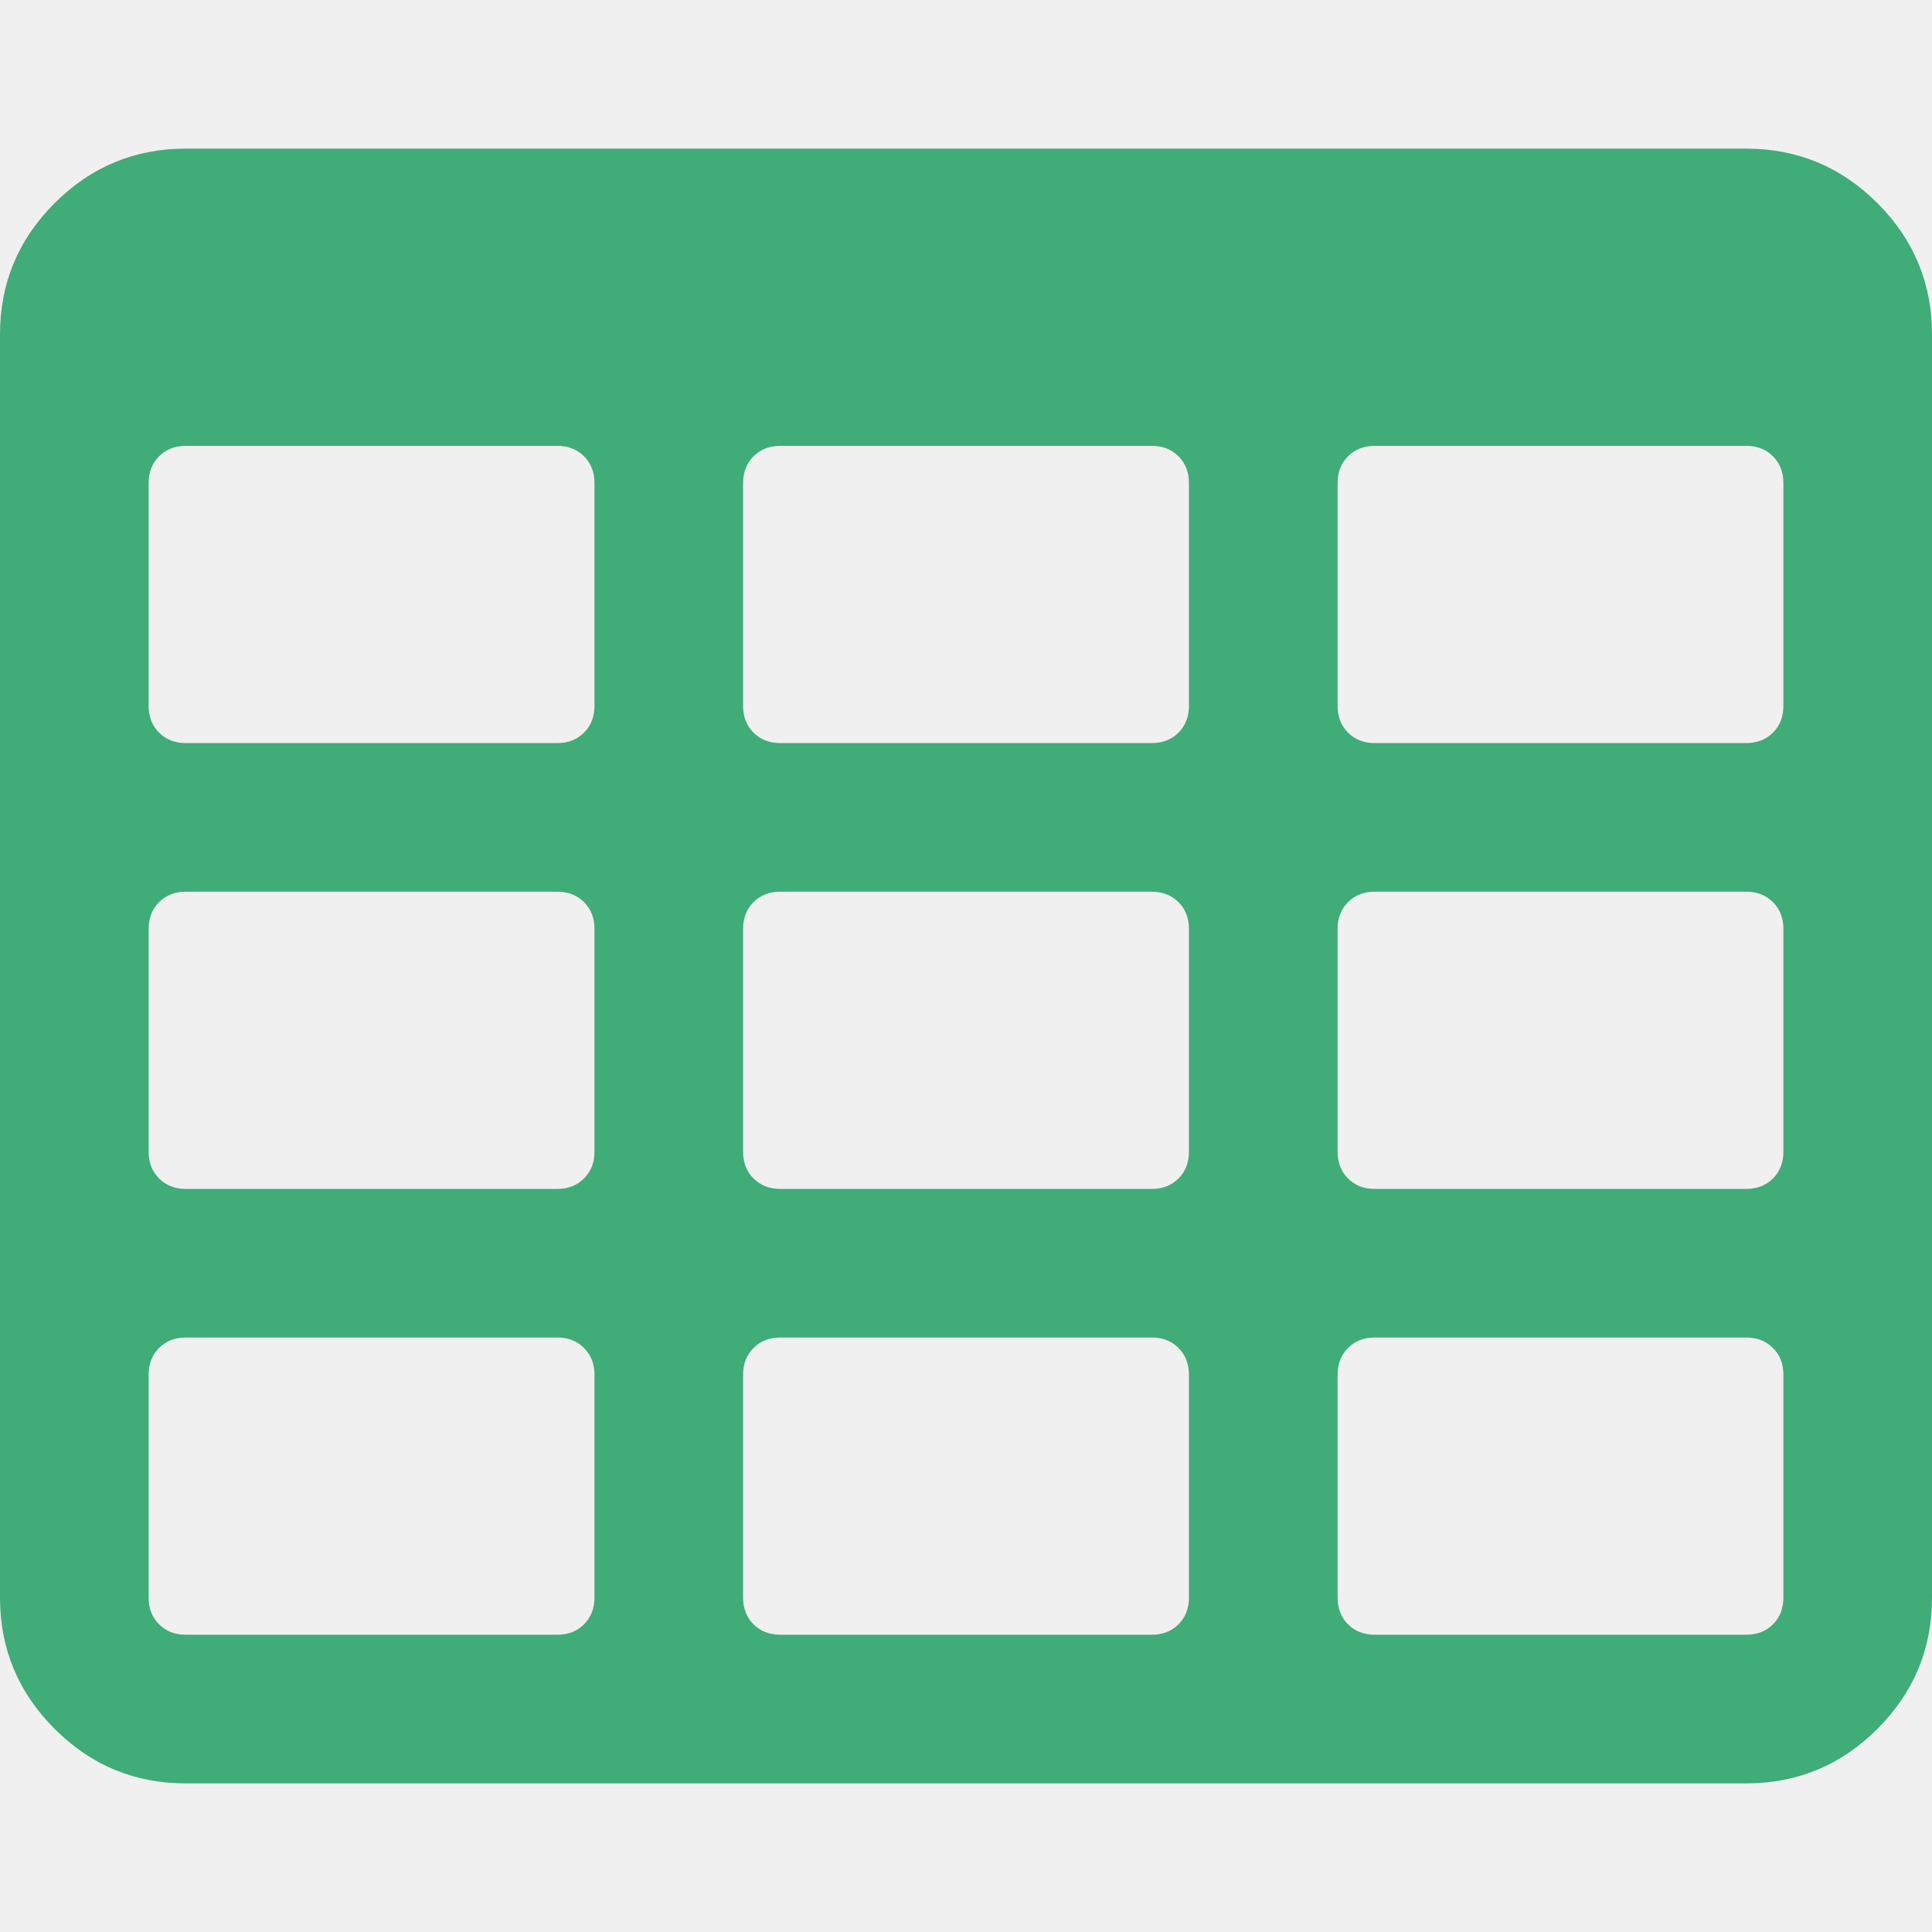
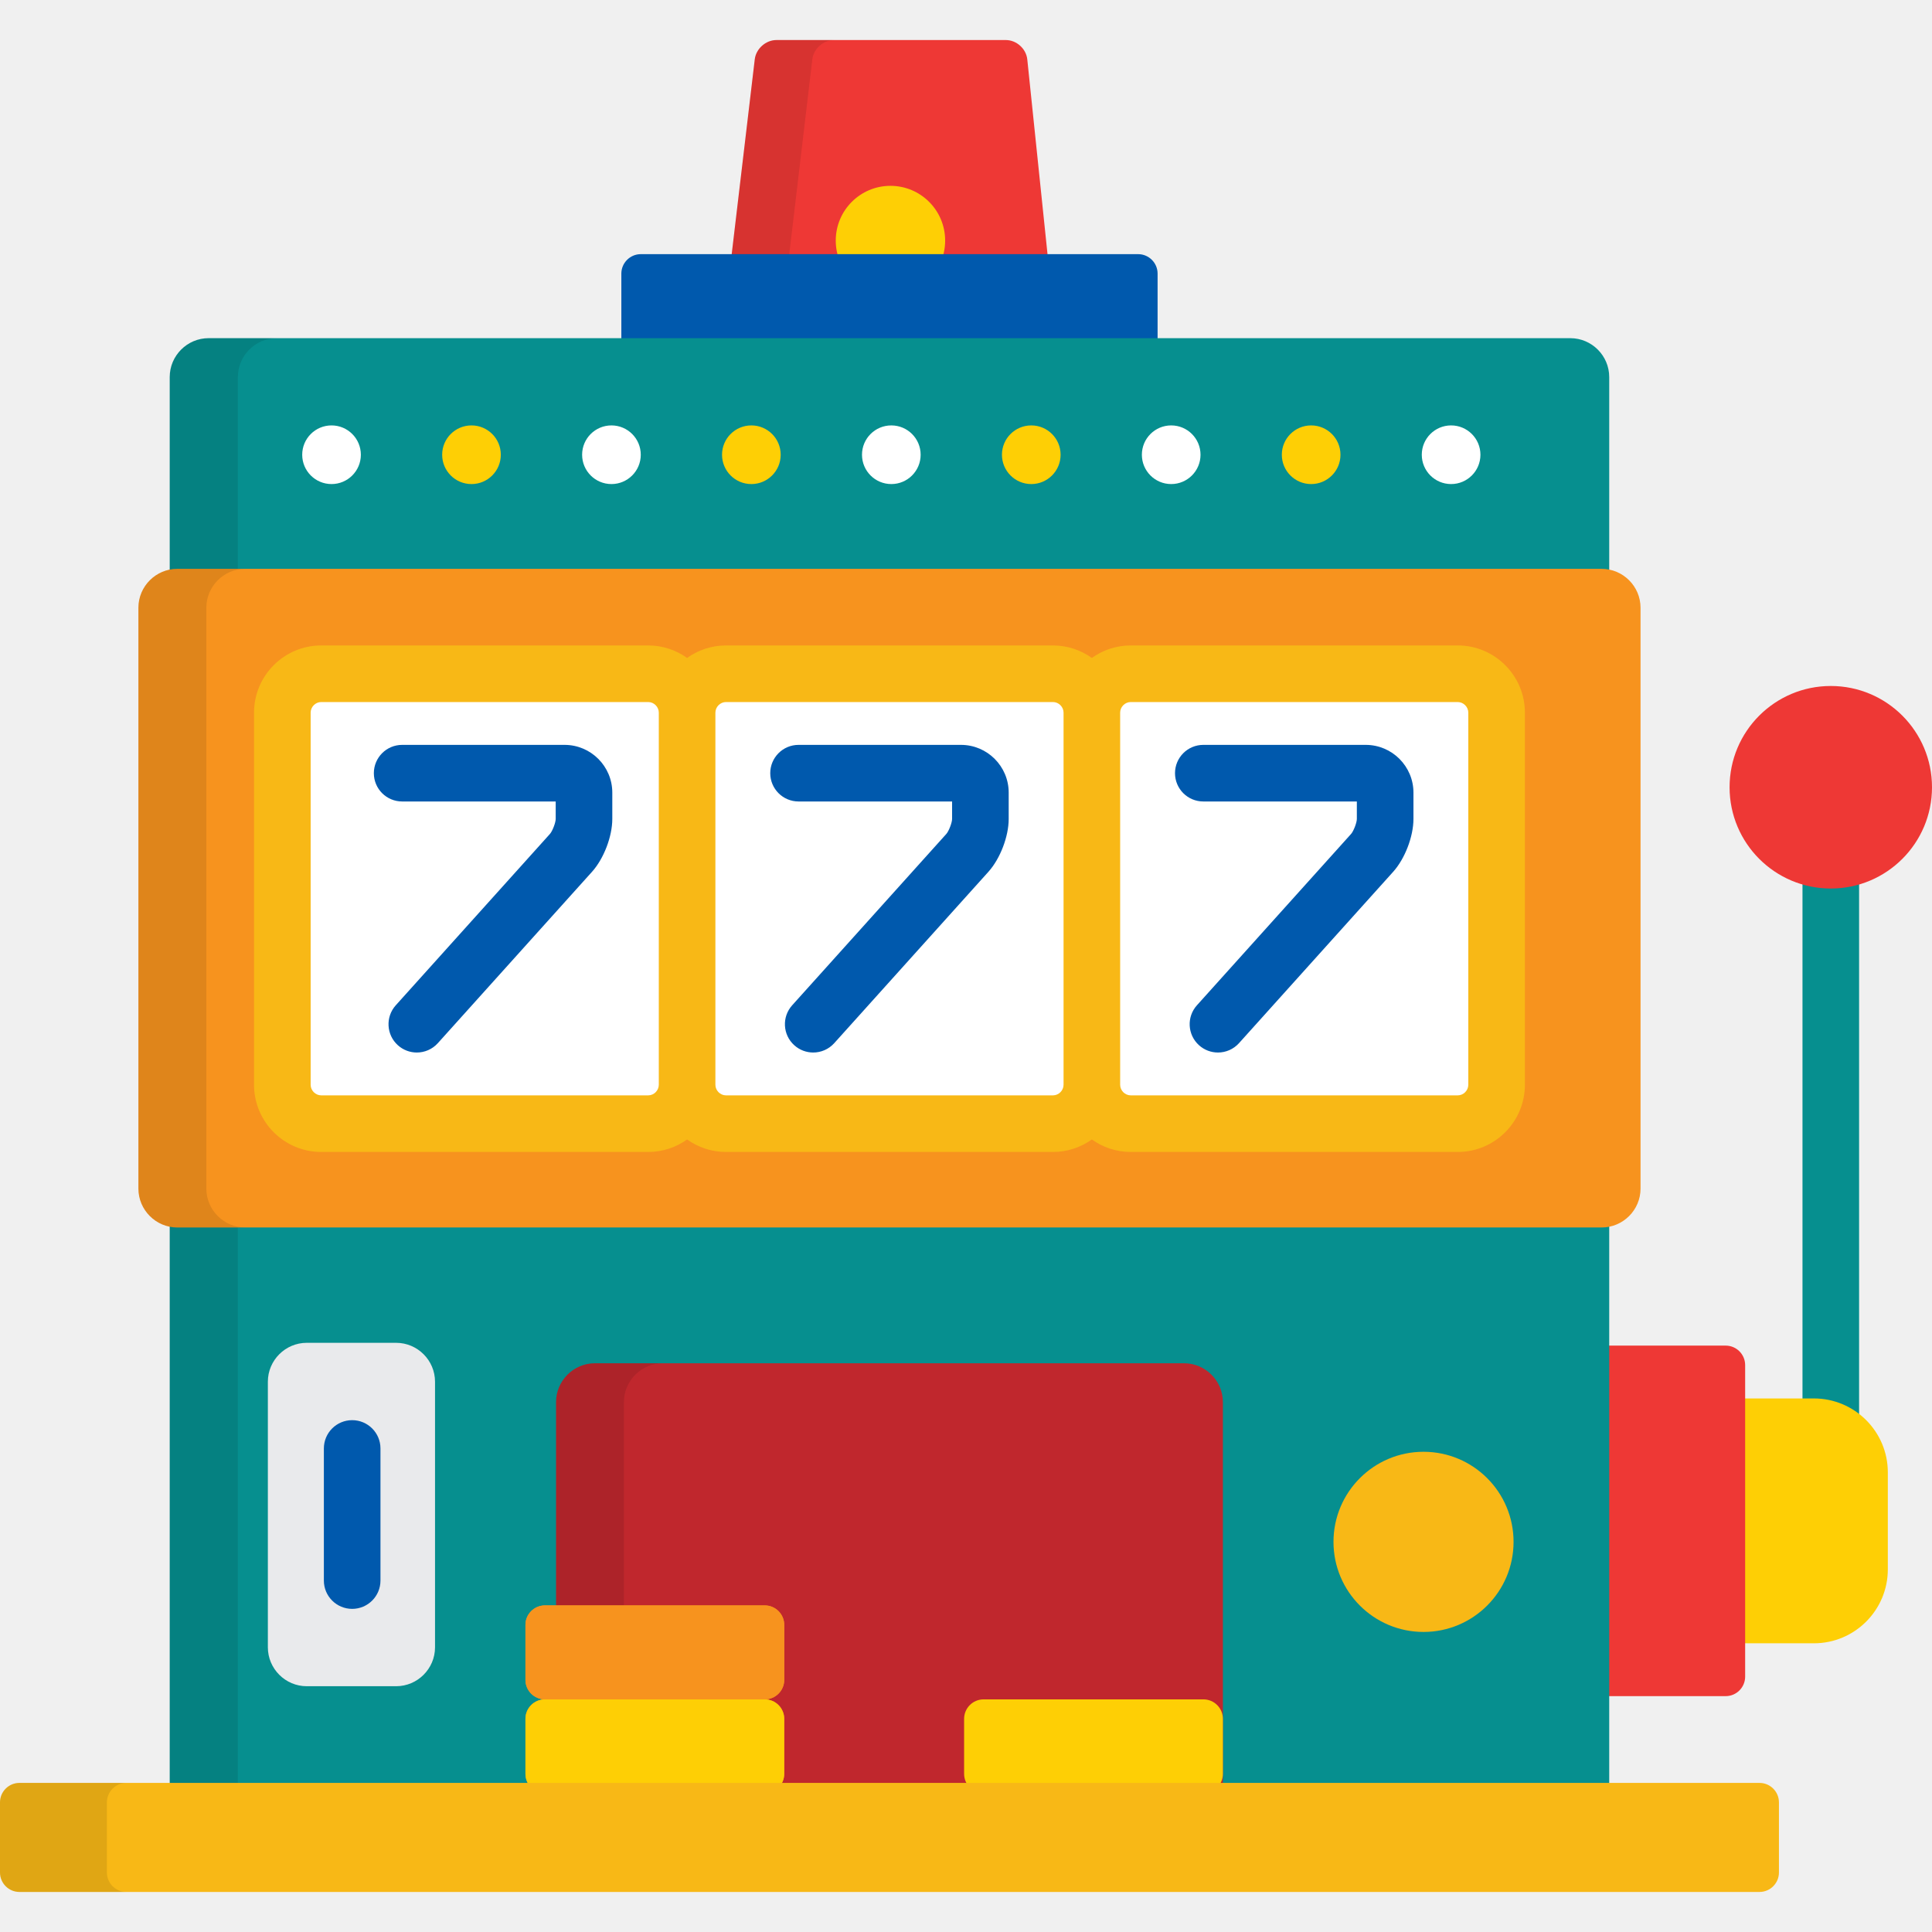
- <svg xmlns="http://www.w3.org/2000/svg" version="1.1" id="Capa_1" x="0px" y="0px" width="512px" height="512px" viewBox="0 0 475.082 475.081" style="enable-background:new 0 0 475.082 475.081;" xml:space="preserve">
+ <svg xmlns="http://www.w3.org/2000/svg" version="1.1" id="Capa_1" x="0px" y="0px" viewBox="0 0 512.002 512.002" style="enable-background:new 0 0 512.002 512.002;" xml:space="preserve">
+   <rect x="477.68" y="211.391" style="fill:#068F8F;" width="15" height="186.86" />
+   <path style="fill:#EE3835;" d="M278.053,71.682c0.293,2.819-1.786,5.126-4.619,5.126h-75.493c-2.833,0-4.878-2.303-4.545-5.117  l6.625-55.961c0.334-2.815,2.924-5.118,5.757-5.118h60.781c2.833,0,5.39,2.307,5.683,5.126L278.053,71.682z" />
+   <ellipse style="fill:#FECF05;" cx="235.98" cy="63.755" rx="14.495" ry="14.505" />
+   <path style="opacity:0.1;enable-background:new    ;" d="M208.647,71.69l6.625-55.961c0.334-2.815,2.924-5.118,5.757-5.118h-15.251  c-2.833,0-5.424,2.303-5.757,5.118l-6.625,55.961c-0.333,2.814,1.712,5.117,4.545,5.117h15.251  C210.359,76.808,208.314,74.505,208.647,71.69z" />
+   <path style="fill:#0059AD;" d="M306.776,97.365c0,2.835-2.318,5.153-5.151,5.153h-131.81c-2.833,0-5.151-2.318-5.151-5.153V72.506  c0-2.834,2.318-5.153,5.151-5.153h131.81c2.833,0,5.151,2.319,5.151,5.153V97.365z" />
+   <path style="fill:#FECF05;" d="M500.297,415.884c0,10.83-8.776,19.609-19.601,19.609h-36.102c-10.826,0-19.601-8.779-19.601-19.609  v-25.67c0-10.83,8.775-19.609,19.601-19.609h36.102c10.825,0,19.601,8.779,19.601,19.609V415.884z" />
+   <path style="fill:#EE3835;" d="M462.484,444.342c0,2.834-2.318,5.153-5.151,5.153h-33.025c-2.833,0-5.151-2.319-5.151-5.153v-82.586  c0-2.834,2.318-5.153,5.151-5.153h33.025c2.833,0,5.151,2.319,5.151,5.153V444.342z" />
+   <path style="fill:#068F8F;" d="M426.462,473.891c0,5.668-4.636,10.306-10.302,10.306H55.281c-5.666,0-10.302-4.638-10.302-10.306  V99.927c0-5.668,4.636-10.307,10.302-10.307H416.16c5.666,0,10.302,4.639,10.302,10.307V473.891z" />
+   <path style="opacity:0.1;enable-background:new    ;" d="M63.04,473.891V99.927c0-5.668,4.636-10.307,10.302-10.307H55.281  c-5.666,0-10.302,4.639-10.302,10.307v373.964c0,5.668,4.636,10.306,10.302,10.306h18.062  C67.677,484.196,63.04,479.559,63.04,473.891z" />
+   <path style="fill:#F7931E;" d="M434.763,314.988c0,5.668-4.636,10.307-10.302,10.307H46.98c-5.666,0-10.302-4.639-10.302-10.307  v-153.93c0-5.668,4.636-10.307,10.302-10.307h377.48c5.666,0,10.302,4.639,10.302,10.307L434.763,314.988L434.763,314.988z" />
+   <path style="opacity:0.1;enable-background:new    ;" d="M54.681,314.988v-153.93c0-5.668,4.636-10.307,10.302-10.307H46.98  c-5.666,0-10.302,4.639-10.302,10.307v153.93c0,5.668,4.636,10.307,10.302,10.307h18.002  C59.316,325.295,54.681,320.656,54.681,314.988z" />
+   <path style="fill:#C0272D;" d="M324.081,474.659c0,5.669-4.636,10.307-10.302,10.307H157.662c-5.666,0-10.302-4.638-10.302-10.307  V371.587c0-5.669,4.636-10.307,10.302-10.307H313.78c5.666,0,10.302,4.638,10.302,10.307v103.072H324.081z" />
+   <path style="opacity:0.1;enable-background:new    ;" d="M165.344,474.659V371.587c0-5.669,4.636-10.307,10.302-10.307h-17.984  c-5.666,0-10.302,4.638-10.302,10.307v103.072c0,5.669,4.636,10.307,10.302,10.307h17.984  C169.98,484.966,165.344,480.328,165.344,474.659z" />
+   <path style="fill:#F7931E;" d="M207.829,445.198v-14.593c0-2.834-2.318-5.152-5.151-5.152H144.4c-2.833,0-5.151,2.318-5.151,5.152  v14.593c0,2.834,2.318,5.153,5.151,5.153c-2.833,0-5.151,2.318-5.151,5.153v14.593c0,2.835,2.318,5.153,5.151,5.153h58.278  c2.833,0,5.151-2.318,5.151-5.153v-14.593c0-2.835-2.318-5.153-5.151-5.153C205.511,450.352,207.829,448.032,207.829,445.198z" />
+   <path style="fill:#FECF05;" d="M324.081,470.098c0,2.835-2.318,5.153-5.151,5.153h-58.278c-2.833,0-5.151-2.318-5.151-5.153v-14.593  c0-2.835,2.318-5.153,5.151-5.153h58.278c2.833,0,5.151,2.318,5.151,5.153V470.098z" />
+   <path style="fill:#FFFFFF;" d="M182.089,287.476c0,5.668-4.636,10.307-10.302,10.307H85.126c-5.666,0-10.302-4.639-10.302-10.307  v-98.619c0-5.669,4.636-10.307,10.302-10.307h86.661c5.666,0,10.302,4.638,10.302,10.307V287.476z" />
+   <path style="fill:#0059AD;" d="M110.459,278.929c-1.787,0-3.581-0.635-5.014-1.925c-3.08-2.771-3.33-7.512-0.56-10.592  l40.859-45.415c0.653-0.727,1.522-2.989,1.522-3.968v-4.628h-40.691c-4.142,0-7.5-3.357-7.5-7.5s3.358-7.5,7.5-7.5h43.04  c6.976,0,12.651,5.676,12.651,12.652v6.976c0,4.651-2.258,10.538-5.369,13.999l-40.861,45.417  C114.556,278.091,112.512,278.929,110.459,278.929z" />
+   <path style="fill:#FFFFFF;" d="M289.353,287.476c0,5.668-4.636,10.307-10.302,10.307H192.39c-5.666,0-10.302-4.639-10.302-10.307  v-98.619c0-5.669,4.636-10.307,10.302-10.307h86.661c5.666,0,10.302,4.638,10.302,10.307V287.476z" />
+   <path style="fill:#0059AD;" d="M215.509,278.929c-1.787,0-3.581-0.635-5.014-1.925c-3.08-2.77-3.33-7.512-0.56-10.592l40.858-45.415  c0.653-0.727,1.522-2.989,1.522-3.968v-4.628h-40.69c-4.142,0-7.5-3.357-7.5-7.5s3.358-7.5,7.5-7.5h43.039  c6.976,0,12.651,5.676,12.651,12.652v6.976c0,4.651-2.258,10.538-5.369,13.999l-40.86,45.417  C219.606,278.091,217.562,278.929,215.509,278.929z" />
+   <path style="fill:#FFFFFF;" d="M396.616,287.476c0,5.668-4.636,10.307-10.302,10.307h-86.659c-5.666,0-10.302-4.639-10.302-10.307  v-98.619c0-5.669,4.636-10.307,10.302-10.307h86.659c5.666,0,10.302,4.638,10.302,10.307V287.476z" />
+   <path style="fill:#F8B816;" d="M386.314,171.05h-86.659c-3.84,0-7.391,1.235-10.302,3.312c-2.911-2.076-6.462-3.312-10.302-3.312  H192.39c-3.84,0-7.391,1.235-10.302,3.312c-2.911-2.076-6.462-3.312-10.302-3.312h-86.66c-9.816,0-17.802,7.988-17.802,17.807  v98.619c0,9.818,7.986,17.807,17.802,17.807h86.661c3.84,0,7.391-1.235,10.302-3.312c2.911,2.076,6.462,3.312,10.302,3.312h86.661  c3.84,0,7.391-1.235,10.302-3.312c2.911,2.076,6.462,3.312,10.302,3.312h86.659c9.816,0,17.802-7.988,17.802-17.807v-98.619  C404.116,179.038,396.13,171.05,386.314,171.05z M171.787,290.282H85.126c-1.519,0-2.802-1.285-2.802-2.807v-98.619  c0-1.521,1.283-2.807,2.802-2.807h86.661c1.519,0,2.802,1.285,2.802,2.807v98.619C174.589,288.997,173.306,290.282,171.787,290.282z   M279.052,290.282h-86.661c-1.519,0-2.802-1.285-2.802-2.807v-98.619c0-1.521,1.283-2.807,2.802-2.807h86.661  c1.518,0,2.802,1.285,2.802,2.807v98.619C281.853,288.997,280.57,290.282,279.052,290.282z M389.116,287.476  c0,1.521-1.283,2.807-2.802,2.807h-86.659c-1.519,0-2.802-1.285-2.802-2.807v-98.619c0-1.521,1.283-2.807,2.802-2.807h86.659  c1.519,0,2.802,1.285,2.802,2.807V287.476z" />
+   <path style="fill:#0059AD;" d="M322.773,278.929c-1.787,0-3.58-0.635-5.014-1.925c-3.08-2.77-3.33-7.512-0.56-10.592l40.859-45.415  c0.653-0.726,1.522-2.989,1.522-3.968v-4.628h-40.69c-4.142,0-7.5-3.357-7.5-7.5s3.358-7.5,7.5-7.5h43.04  c6.976,0,12.651,5.676,12.651,12.652v6.976c0,4.65-2.257,10.537-5.368,13.998l-40.861,45.418  C326.871,278.091,324.826,278.929,322.773,278.929z" />
+   <path style="fill:#E9EAEC;" d="M70.987,436.56c0,5.668,4.636,10.307,10.302,10.307h23.695c5.666,0,10.302-4.639,10.302-10.307  v-70.393c0-5.668-4.636-10.306-10.302-10.306H81.289c-5.666,0-10.302,4.638-10.302,10.306V436.56z" />
+   <path style="fill:#0059AD;" d="M93.328,426.369c-4.142,0-7.5-3.357-7.5-7.5v-35.01c0-4.143,3.358-7.5,7.5-7.5s7.5,3.357,7.5,7.5  v35.01C100.828,423.012,97.47,426.369,93.328,426.369z" />
+   <path style="fill:#FECF05;" d="M207.829,470.098c0,2.835-2.318,5.153-5.151,5.153H144.4c-2.833,0-5.151-2.318-5.151-5.153v-14.593  c0-2.835,2.318-5.153,5.151-5.153h58.278c2.833,0,5.151,2.318,5.151,5.153V470.098z" />
+   <path style="fill:#F7931E;" d="M207.829,445.198c0,2.834-2.318,5.153-5.151,5.153H144.4c-2.833,0-5.151-2.319-5.151-5.153v-14.593  c0-2.834,2.318-5.152,5.151-5.152h58.278c2.833,0,5.151,2.318,5.151,5.152V445.198z" />
+   <ellipse style="fill:#F8B816;" cx="377.25" cy="408.611" rx="23.86" ry="23.872" />
+   <ellipse style="fill:#EE3835;" cx="485.18" cy="208.631" rx="26.822" ry="26.837" />
+   <path style="fill:#F8B816;" d="M471.441,496.237c0,2.835-2.318,5.153-5.15,5.153H5.151c-2.833,0-5.151-2.318-5.151-5.153v-18.593  c0-2.834,2.318-5.153,5.151-5.153h461.14c2.832,0,5.15,2.319,5.15,5.153V496.237z" />
+   <path style="opacity:0.1;enable-background:new    ;" d="M28.33,496.237v-18.593c0-2.834,2.318-5.153,5.151-5.153H5.151  c-2.833,0-5.151,2.32-5.151,5.154v18.593c0,2.835,2.318,5.153,5.151,5.153h28.33C30.648,501.391,28.33,499.072,28.33,496.237z" />
+   <circle style="fill:#FFFFFF;" cx="87.86" cy="120.511" r="7.771" />
+   <circle style="fill:#FECF05;" cx="124.95" cy="120.511" r="7.771" />
+   <circle style="fill:#FFFFFF;" cx="162.04" cy="120.511" r="7.771" />
+   <circle style="fill:#FECF05;" cx="199.12" cy="120.511" r="7.771" />
+   <circle style="fill:#FFFFFF;" cx="236.21" cy="120.511" r="7.771" />
+   <circle style="fill:#FECF05;" cx="273.3" cy="120.511" r="7.771" />
+   <circle style="fill:#FFFFFF;" cx="310.38" cy="120.511" r="7.771" />
+   <circle style="fill:#FECF05;" cx="347.47" cy="120.511" r="7.771" />
+   <circle style="fill:#FFFFFF;" cx="384.56" cy="120.511" r="7.771" />
  <g>
-     <g>
-       <path d="M461.667,49.963c-8.949-8.947-19.698-13.418-32.265-13.418H45.682c-12.562,0-23.317,4.471-32.264,13.418   C4.473,58.912,0,69.663,0,82.228V392.86c0,12.566,4.473,23.309,13.418,32.261c8.947,8.949,19.701,13.415,32.264,13.415h383.72   c12.566,0,23.315-4.466,32.265-13.415c8.945-8.952,13.415-19.701,13.415-32.261V82.228   C475.082,69.663,470.612,58.909,461.667,49.963z M146.183,392.85c0,2.673-0.859,4.856-2.574,6.571   c-1.712,1.711-3.899,2.562-6.567,2.562h-91.36c-2.662,0-4.853-0.852-6.567-2.562c-1.713-1.715-2.568-3.898-2.568-6.571V338.03   c0-2.669,0.855-4.853,2.568-6.56c1.714-1.719,3.905-2.574,6.567-2.574h91.363c2.667,0,4.858,0.855,6.567,2.574   c1.711,1.707,2.57,3.891,2.57,6.56V392.85z M146.183,283.221c0,2.663-0.859,4.854-2.574,6.564   c-1.712,1.714-3.899,2.569-6.567,2.569h-91.36c-2.662,0-4.853-0.855-6.567-2.569c-1.713-1.711-2.568-3.901-2.568-6.564v-54.819   c0-2.664,0.855-4.854,2.568-6.567c1.714-1.709,3.905-2.565,6.567-2.565h91.363c2.667,0,4.854,0.855,6.567,2.565   c1.711,1.713,2.57,3.903,2.57,6.567V283.221z M146.183,173.587c0,2.666-0.859,4.853-2.574,6.567   c-1.712,1.709-3.899,2.568-6.567,2.568h-91.36c-2.662,0-4.853-0.859-6.567-2.568c-1.713-1.715-2.568-3.901-2.568-6.567V118.77   c0-2.666,0.855-4.856,2.568-6.567c1.714-1.713,3.905-2.568,6.567-2.568h91.363c2.667,0,4.854,0.855,6.567,2.568   c1.711,1.711,2.57,3.901,2.57,6.567V173.587z M292.362,392.85c0,2.673-0.855,4.856-2.563,6.571c-1.711,1.711-3.9,2.562-6.57,2.562   H191.86c-2.663,0-4.853-0.852-6.567-2.562c-1.713-1.715-2.568-3.898-2.568-6.571V338.03c0-2.669,0.855-4.853,2.568-6.56   c1.714-1.719,3.904-2.574,6.567-2.574h91.365c2.669,0,4.859,0.855,6.57,2.574c1.704,1.707,2.56,3.891,2.56,6.56v54.819H292.362z    M292.362,283.221c0,2.663-0.855,4.854-2.563,6.564c-1.711,1.714-3.9,2.569-6.57,2.569H191.86c-2.663,0-4.853-0.855-6.567-2.569   c-1.713-1.711-2.568-3.901-2.568-6.564v-54.819c0-2.664,0.855-4.854,2.568-6.567c1.714-1.709,3.904-2.565,6.567-2.565h91.365   c2.669,0,4.859,0.855,6.57,2.565c1.704,1.713,2.56,3.903,2.56,6.567v54.819H292.362z M292.362,173.587   c0,2.666-0.855,4.853-2.563,6.567c-1.711,1.709-3.9,2.568-6.57,2.568H191.86c-2.663,0-4.853-0.859-6.567-2.568   c-1.713-1.715-2.568-3.901-2.568-6.567V118.77c0-2.666,0.855-4.856,2.568-6.567c1.714-1.713,3.904-2.568,6.567-2.568h91.365   c2.669,0,4.859,0.855,6.57,2.568c1.704,1.711,2.56,3.901,2.56,6.567v54.817H292.362z M438.536,392.85   c0,2.673-0.855,4.856-2.562,6.571c-1.718,1.711-3.908,2.562-6.571,2.562h-91.354c-2.673,0-4.862-0.852-6.57-2.562   c-1.711-1.715-2.56-3.898-2.56-6.571V338.03c0-2.669,0.849-4.853,2.56-6.56c1.708-1.719,3.897-2.574,6.57-2.574h91.354   c2.663,0,4.854,0.855,6.571,2.574c1.707,1.707,2.562,3.891,2.562,6.56V392.85z M438.536,283.221c0,2.663-0.855,4.854-2.562,6.564   c-1.718,1.714-3.908,2.569-6.571,2.569h-91.354c-2.673,0-4.862-0.855-6.57-2.569c-1.711-1.711-2.56-3.901-2.56-6.564v-54.819   c0-2.664,0.849-4.854,2.56-6.567c1.708-1.709,3.897-2.565,6.57-2.565h91.354c2.663,0,4.854,0.855,6.571,2.565   c1.707,1.713,2.562,3.903,2.562,6.567V283.221z M438.536,173.587c0,2.666-0.855,4.853-2.562,6.567   c-1.718,1.709-3.908,2.568-6.571,2.568h-91.354c-2.673,0-4.862-0.859-6.57-2.568c-1.711-1.715-2.56-3.901-2.56-6.567V118.77   c0-2.666,0.849-4.856,2.56-6.567c1.708-1.713,3.897-2.568,6.57-2.568h91.354c2.663,0,4.854,0.855,6.571,2.568   c1.707,1.711,2.562,3.901,2.562,6.567V173.587z" data-original="#000000" class="active-path" data-old_color="#000000" fill="#40AC77" />
-     </g>
-   </g>
+ </g>
+   <g>
+ </g>
+   <g>
+ </g>
+   <g>
+ </g>
+   <g>
+ </g>
+   <g>
+ </g>
+   <g>
+ </g>
+   <g>
+ </g>
+   <g>
+ </g>
+   <g>
+ </g>
+   <g>
+ </g>
+   <g>
+ </g>
+   <g>
+ </g>
+   <g>
+ </g>
+   <g>
+ </g>
</svg>
